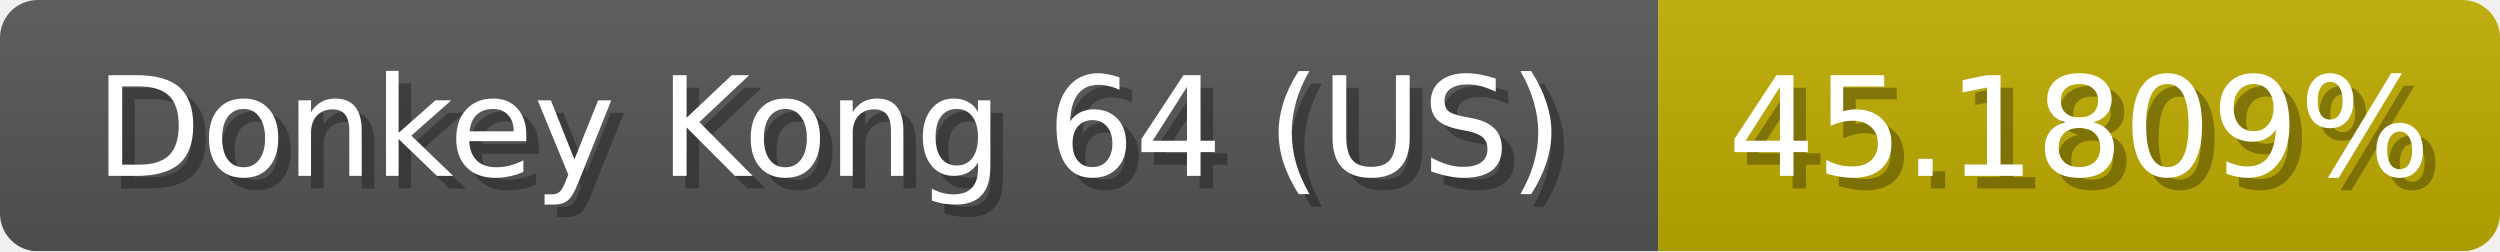
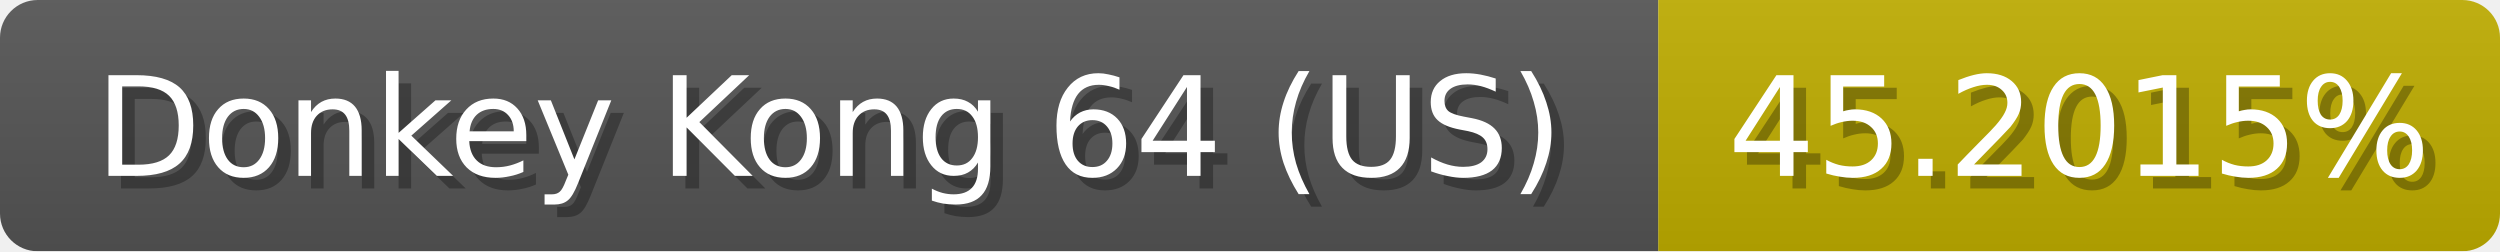
<svg xmlns="http://www.w3.org/2000/svg" width="199" height="20">
  <linearGradient id="b" x2="0" y2="100%">
    <stop offset="0" stop-color="#bbb" stop-opacity=".1" />
    <stop offset="1" stop-opacity=".1" />
  </linearGradient>
  <mask id="anybadge_1">
    <rect width="199" height="20" rx="3" fill="#fff" />
  </mask>
  <g mask="url(#anybadge_1)">
    <path fill="#555" d="M0 0h132v20H0z" />
-     <path fill="#c0ad00" d="M132 0h67v20H132z" />
+     <path fill="#c0ae00" d="M132 0h67v20H132z" />
    <path fill="url(#b)" d="M0 0h199v20H0z" />
  </g>
  <g fill="#fff" text-anchor="middle" font-family="DejaVu Sans,Verdana,Geneva,sans-serif" font-size="11">
    <text x="67.0" y="15" fill="#010101" fill-opacity=".3">Donkey Kong 64 (US)</text>
    <text x="66.0" y="14">Donkey Kong 64 (US)</text>
  </g>
  <g fill="#fff" text-anchor="middle" font-family="DejaVu Sans,Verdana,Geneva,sans-serif" font-size="11">
-     <text x="166.5" y="15" fill="#010101" fill-opacity=".3">45.1809%</text>
-     <text x="165.5" y="14">45.1809%</text>
+     <text x="166.5" y="15" fill="#010101" fill-opacity=".3">45.2015%</text>
+     <text x="165.5" y="14">45.2015%</text>
  </g>
</svg>
